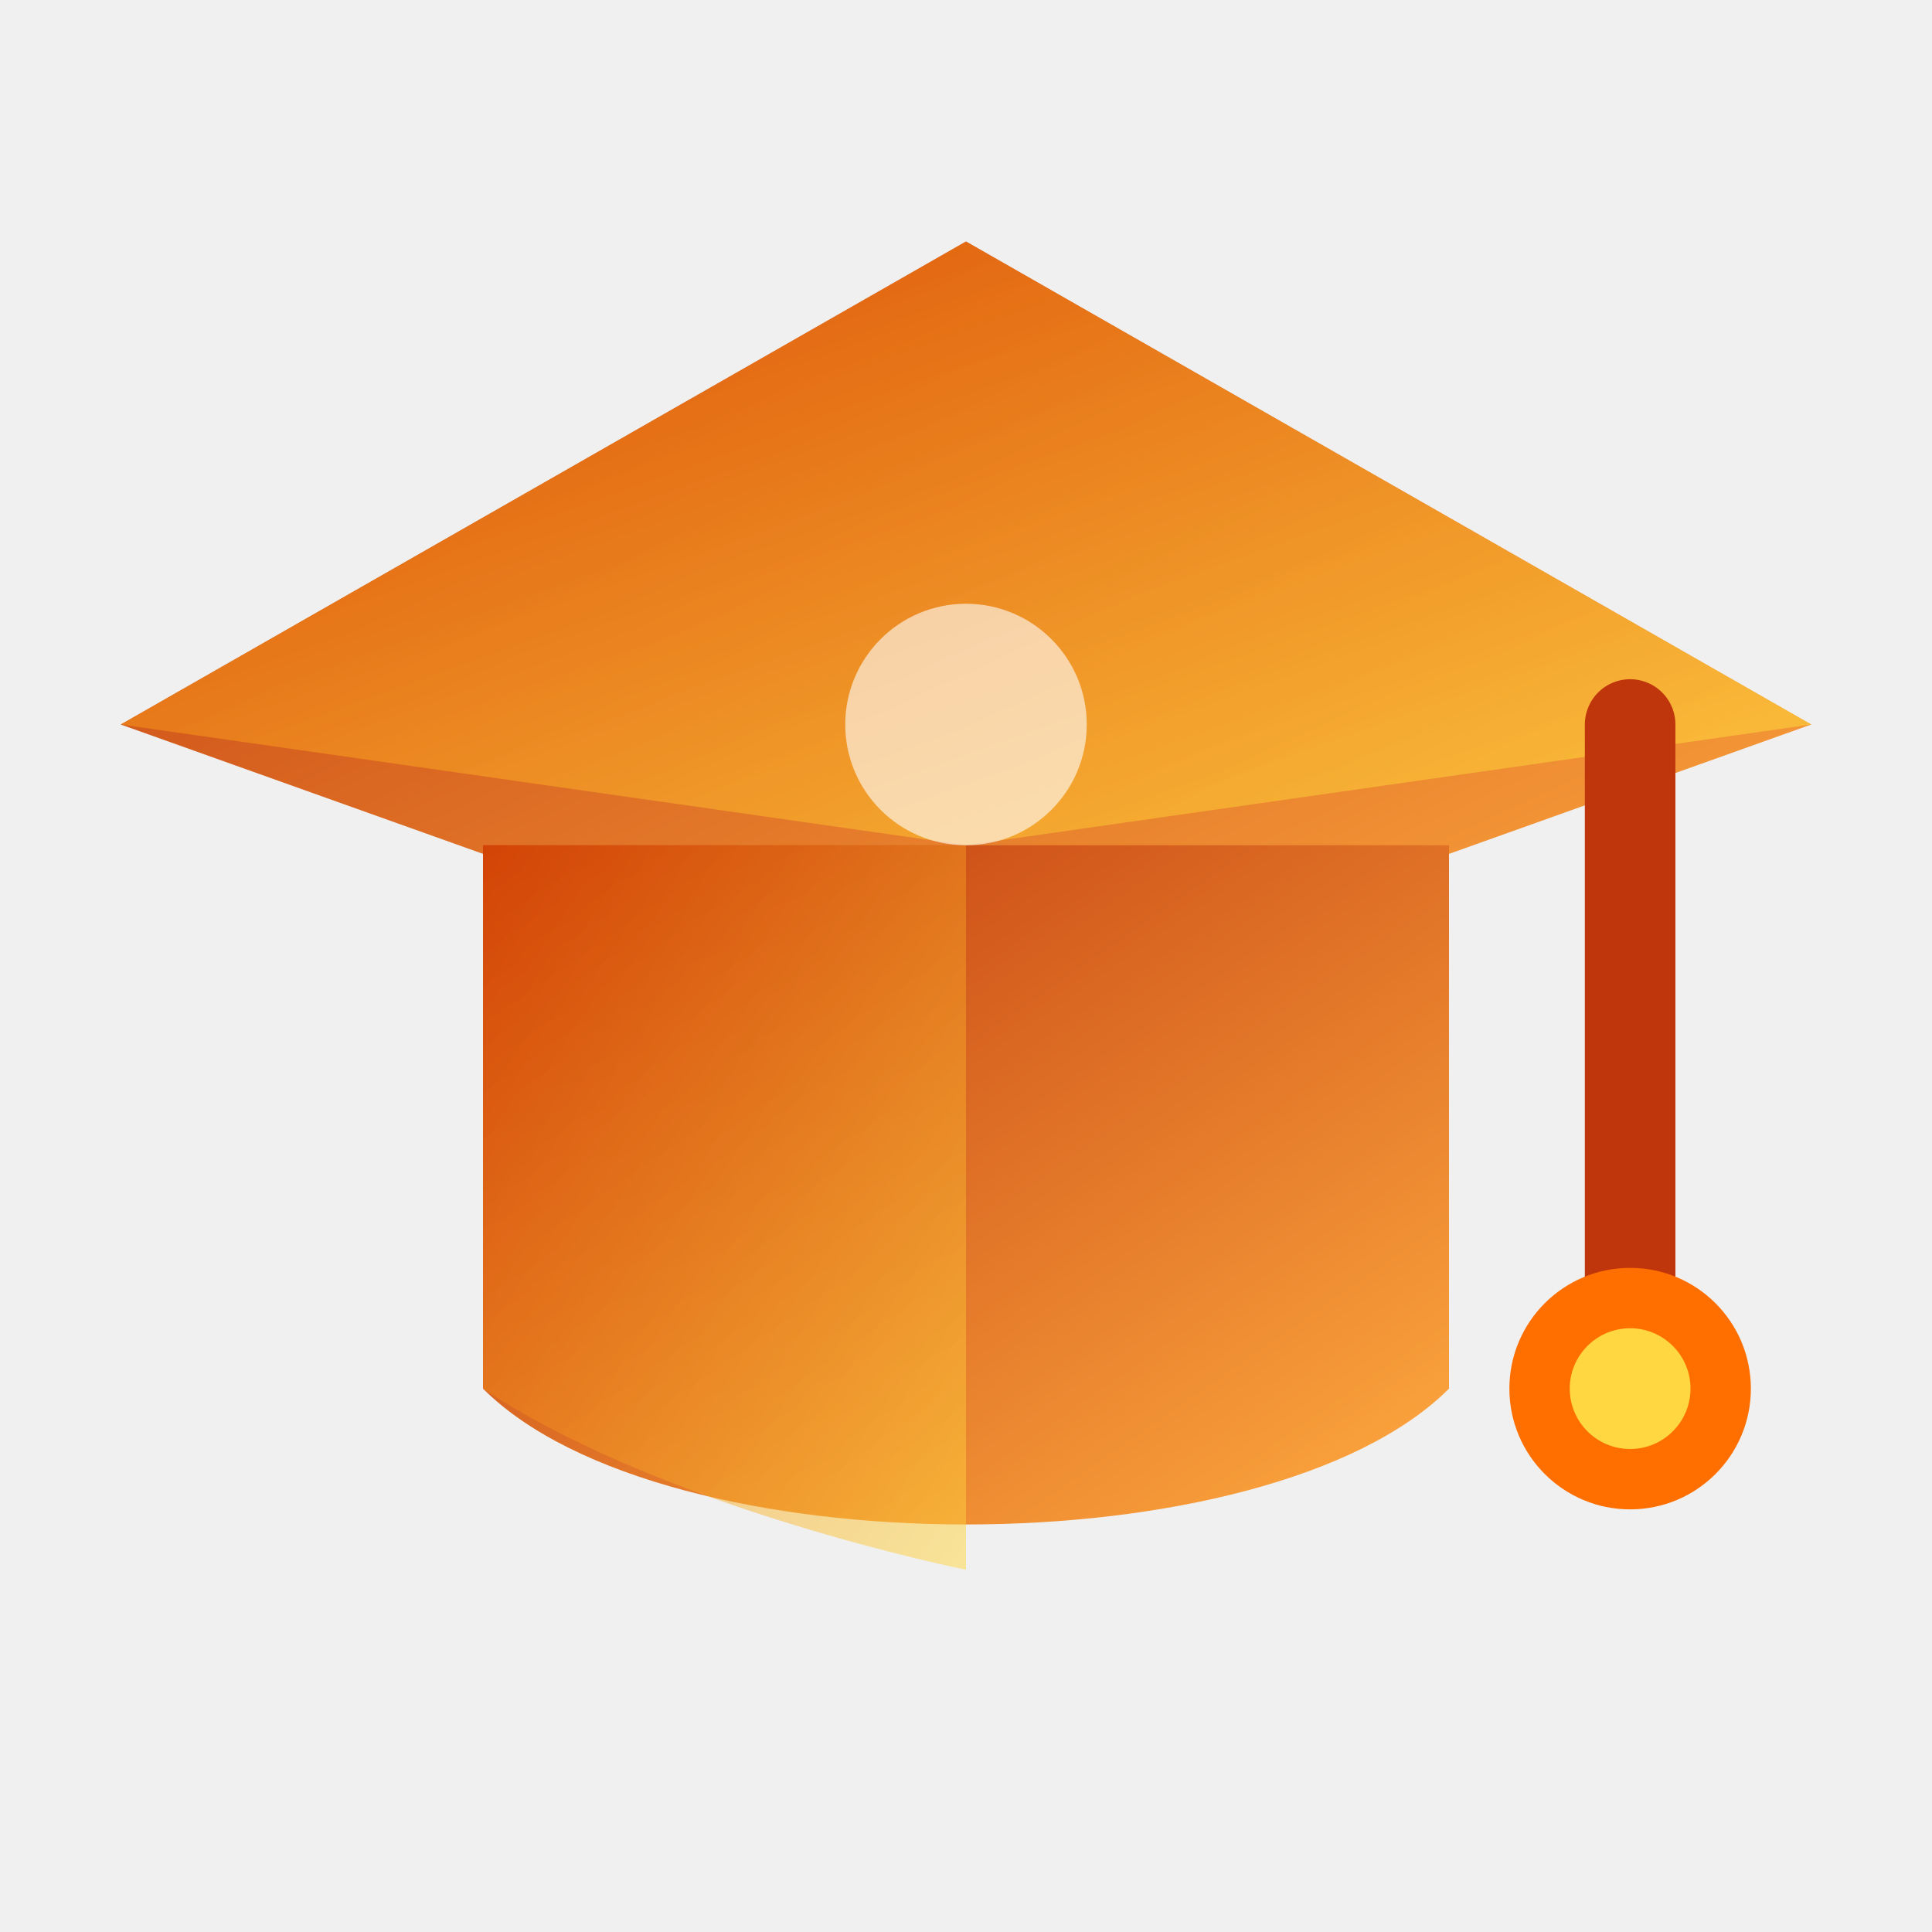
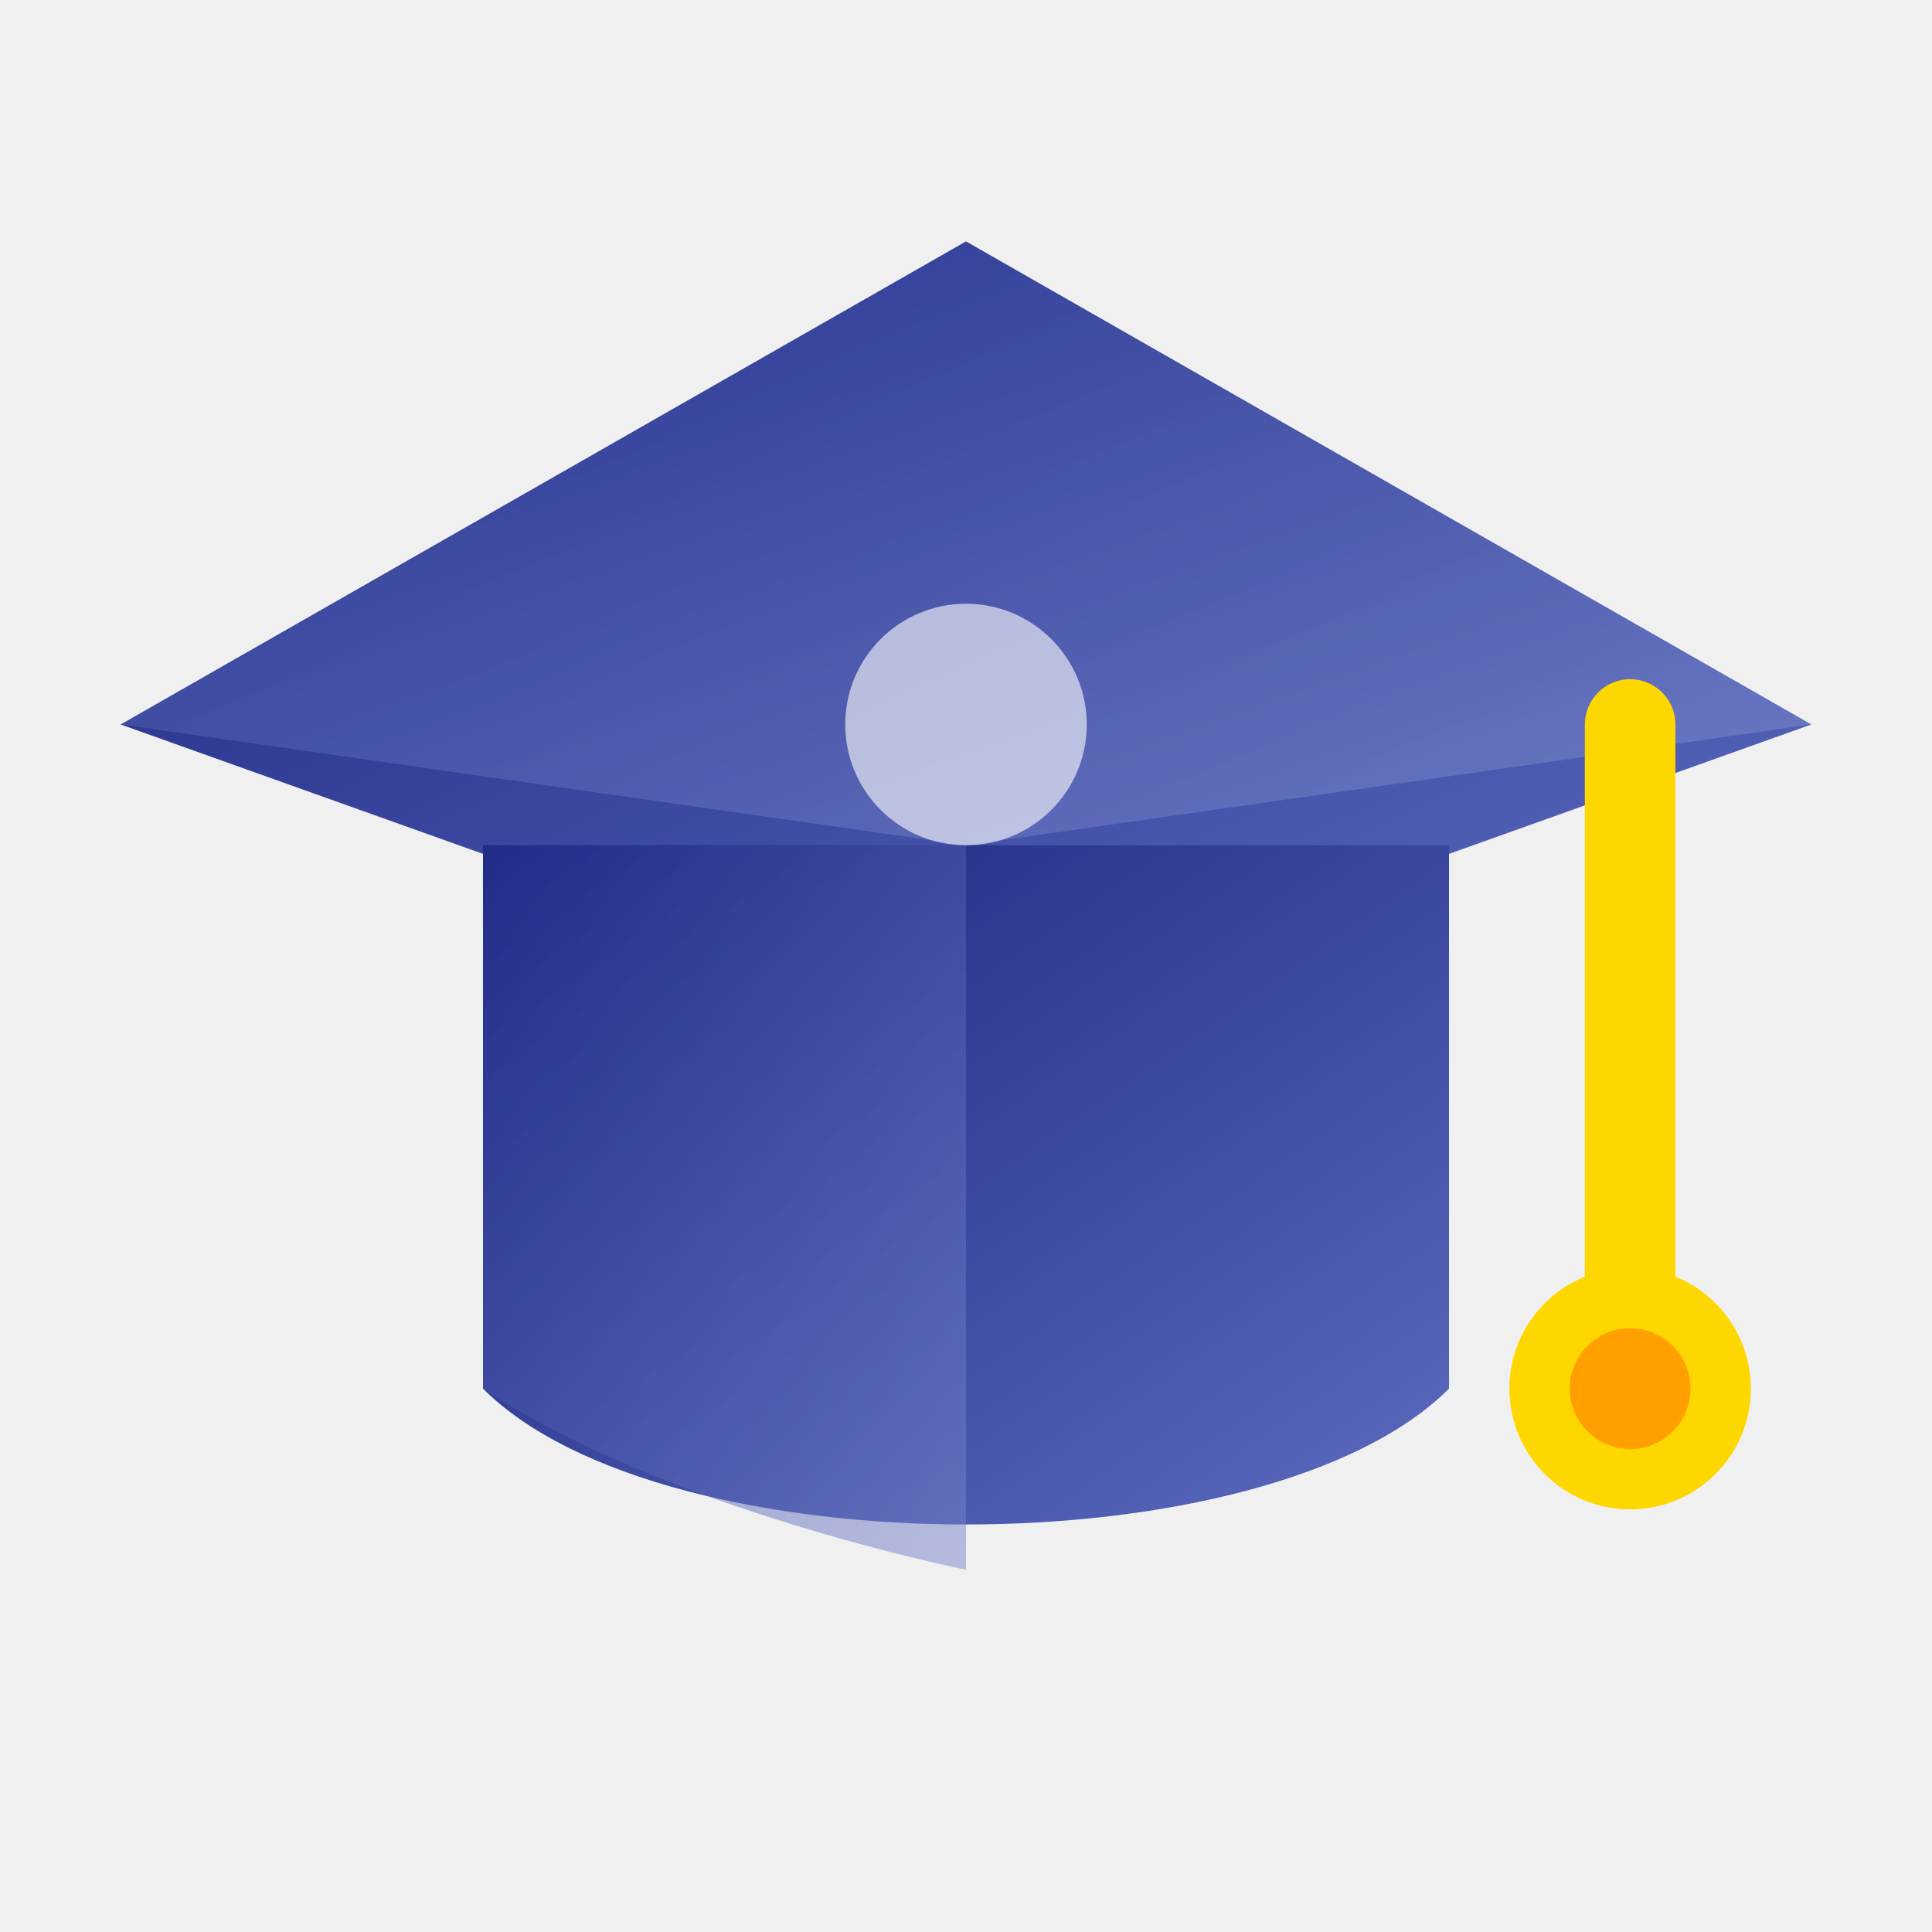
<svg xmlns="http://www.w3.org/2000/svg" viewBox="0 0 64 64">
  <defs>
    <linearGradient id="gr1" x1="0%" y1="0%" x2="100%" y2="100%">
-       <stop offset="0%" stop-color="#BF360C" />
-       <stop offset="100%" stop-color="#FFAB40" />
+       <stop offset="0%" stop-color="#1A237E" />
+       <stop offset="100%" stop-color="#5C6BC0" />
    </linearGradient>
    <linearGradient id="gr2" x1="0%" y1="0%" x2="100%" y2="100%">
-       <stop offset="0%" stop-color="#E65100" />
-       <stop offset="100%" stop-color="#FFD740" />
+       <stop offset="0%" stop-color="#283593" />
+       <stop offset="100%" stop-color="#7986CB" />
    </linearGradient>
  </defs>
  <polygon points="32,8 4,24 32,34 60,24" fill="url(#gr1)" />
  <polygon points="32,8 4,24 32,28 60,24" fill="url(#gr2)" opacity="0.7" />
  <path d="M16,28 L16,46 C22,52 42,52 48,46 L48,28" fill="url(#gr1)" />
  <path d="M16,28 L16,46 C22,50 32,52 32,52 L32,28 Z" fill="url(#gr2)" opacity="0.5" />
-   <line x1="54" y1="24" x2="54" y2="44" stroke="#BF360C" stroke-width="3" stroke-linecap="round" />
-   <circle cx="54" cy="46" r="4" fill="#FF6F00" />
-   <circle cx="54" cy="46" r="2" fill="#FFD740" />
+   <line x1="54" y1="24" x2="54" y2="44" stroke="#FFD700" stroke-width="3" stroke-linecap="round" />
+   <circle cx="54" cy="46" r="4" fill="#FFD700" />
+   <circle cx="54" cy="46" r="2" fill="#FFA000" />
  <circle cx="32" cy="24" r="4" fill="#FFF" opacity="0.6" />
</svg>
